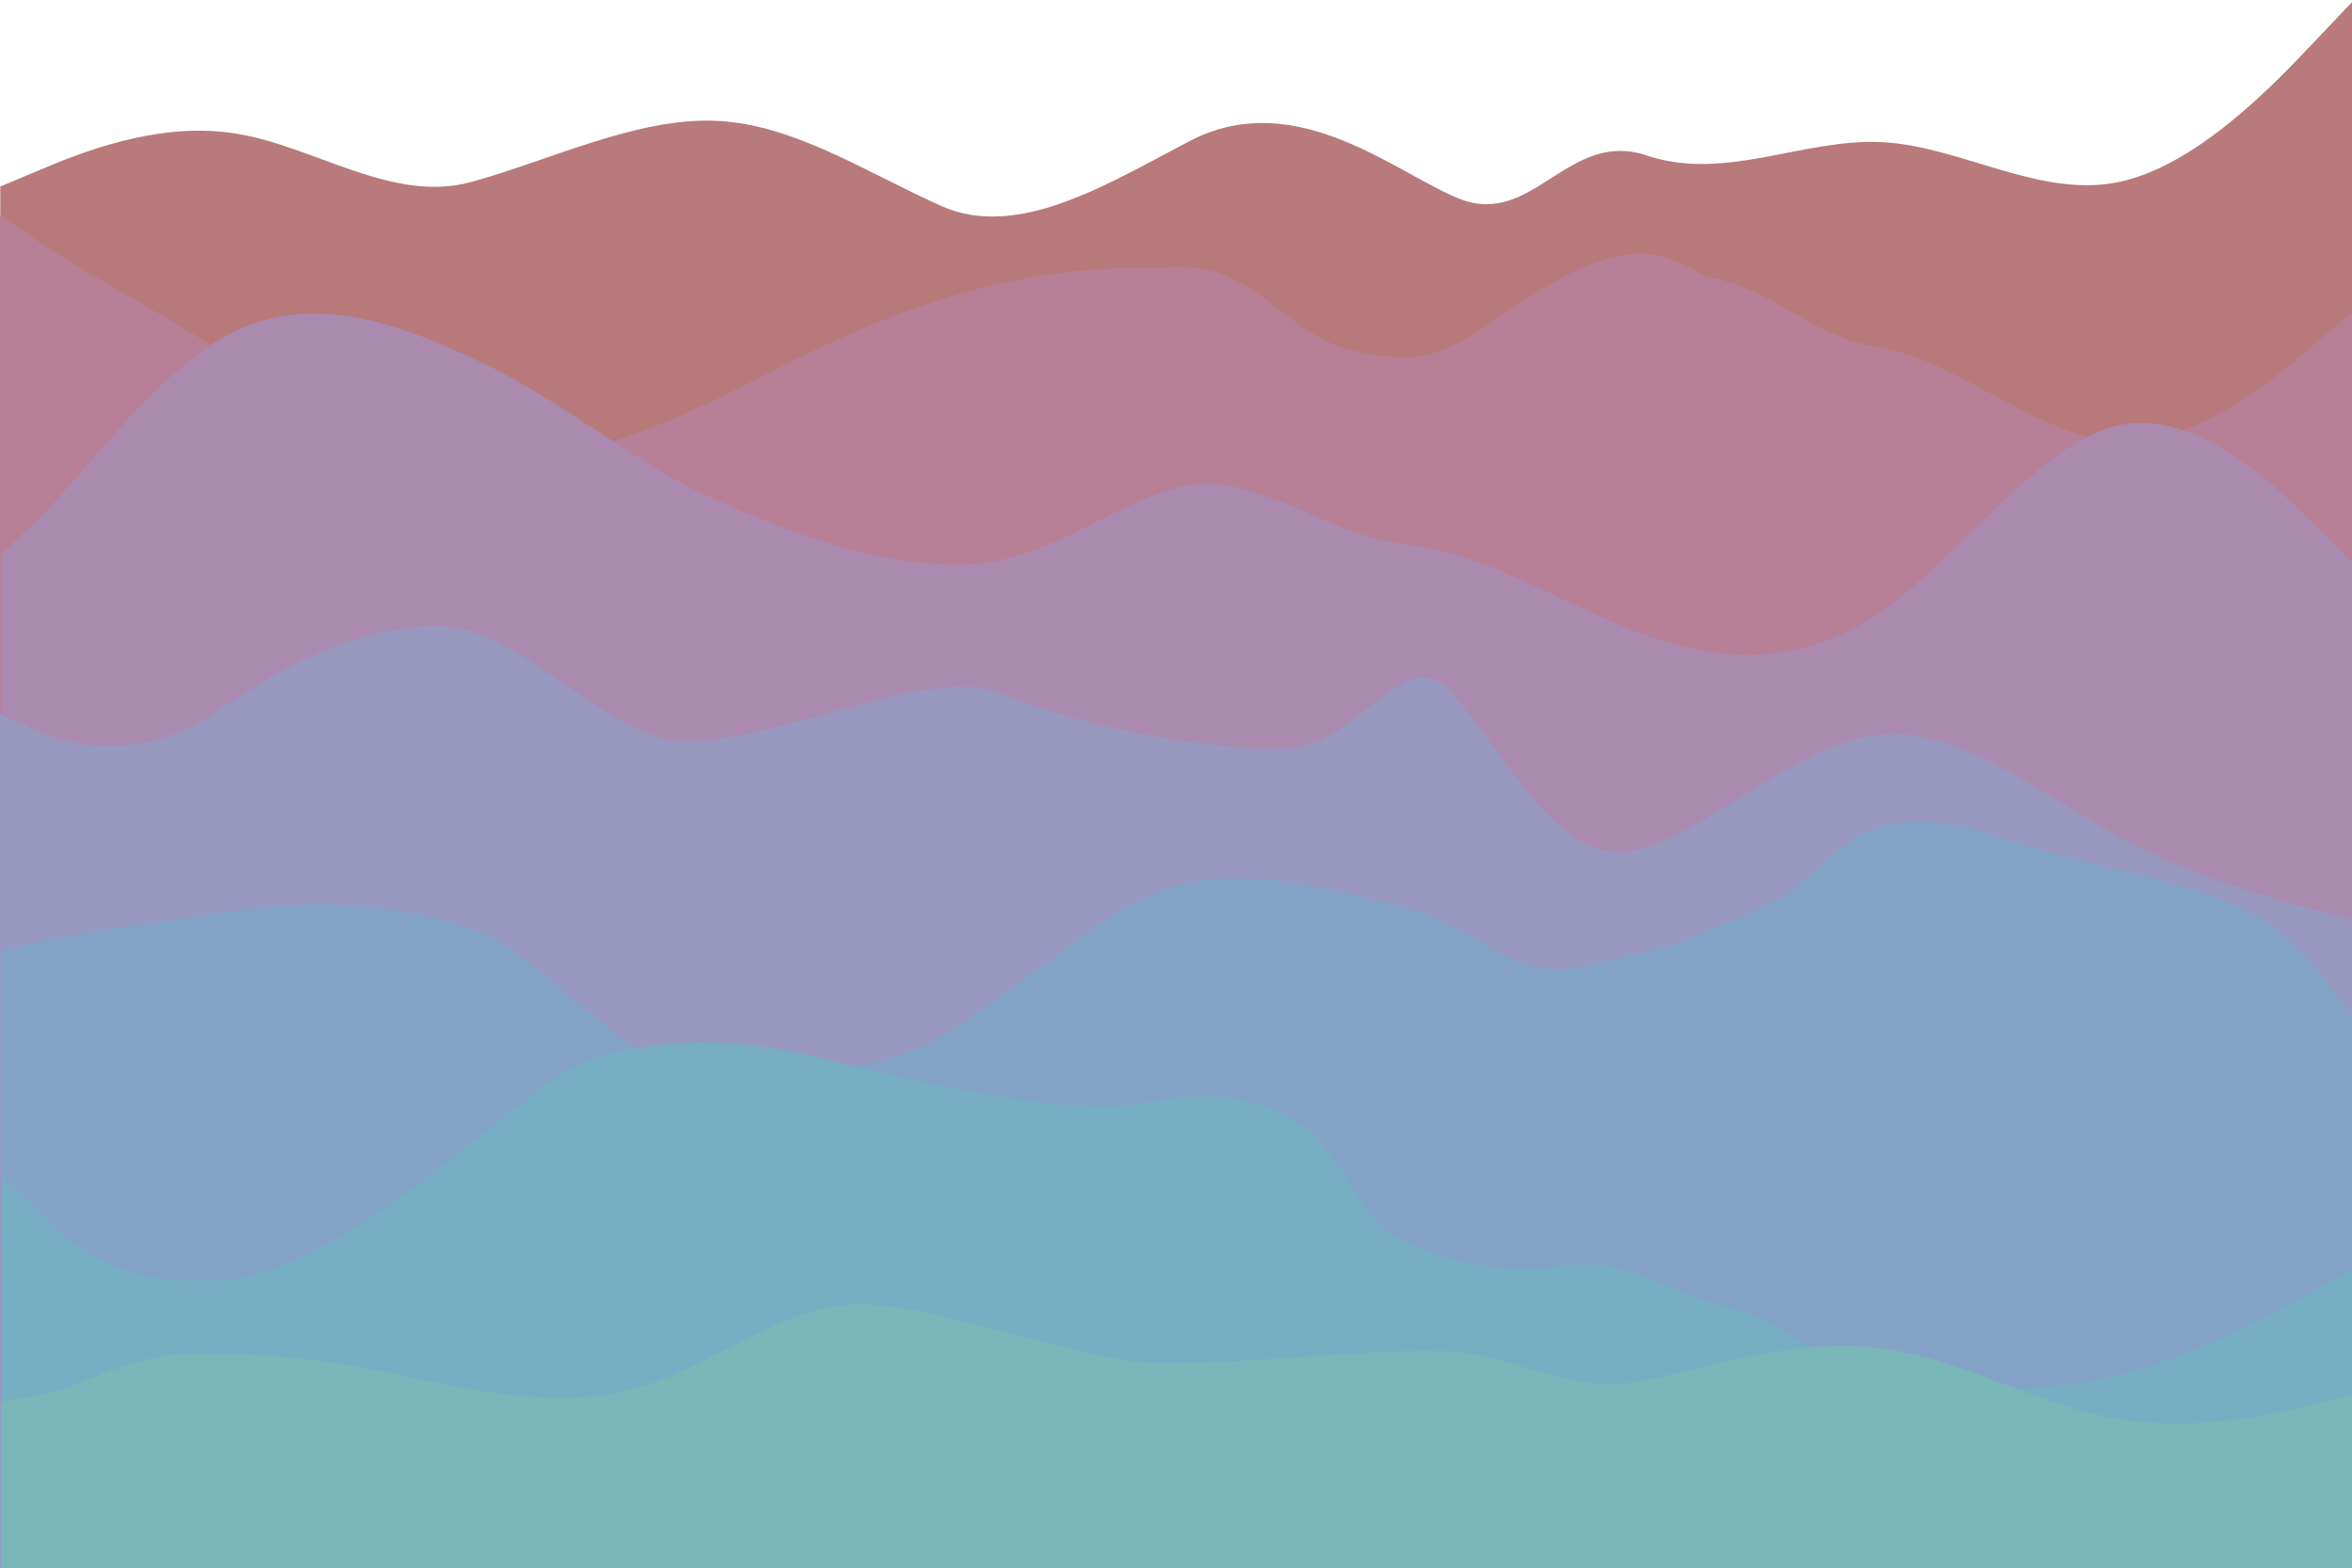
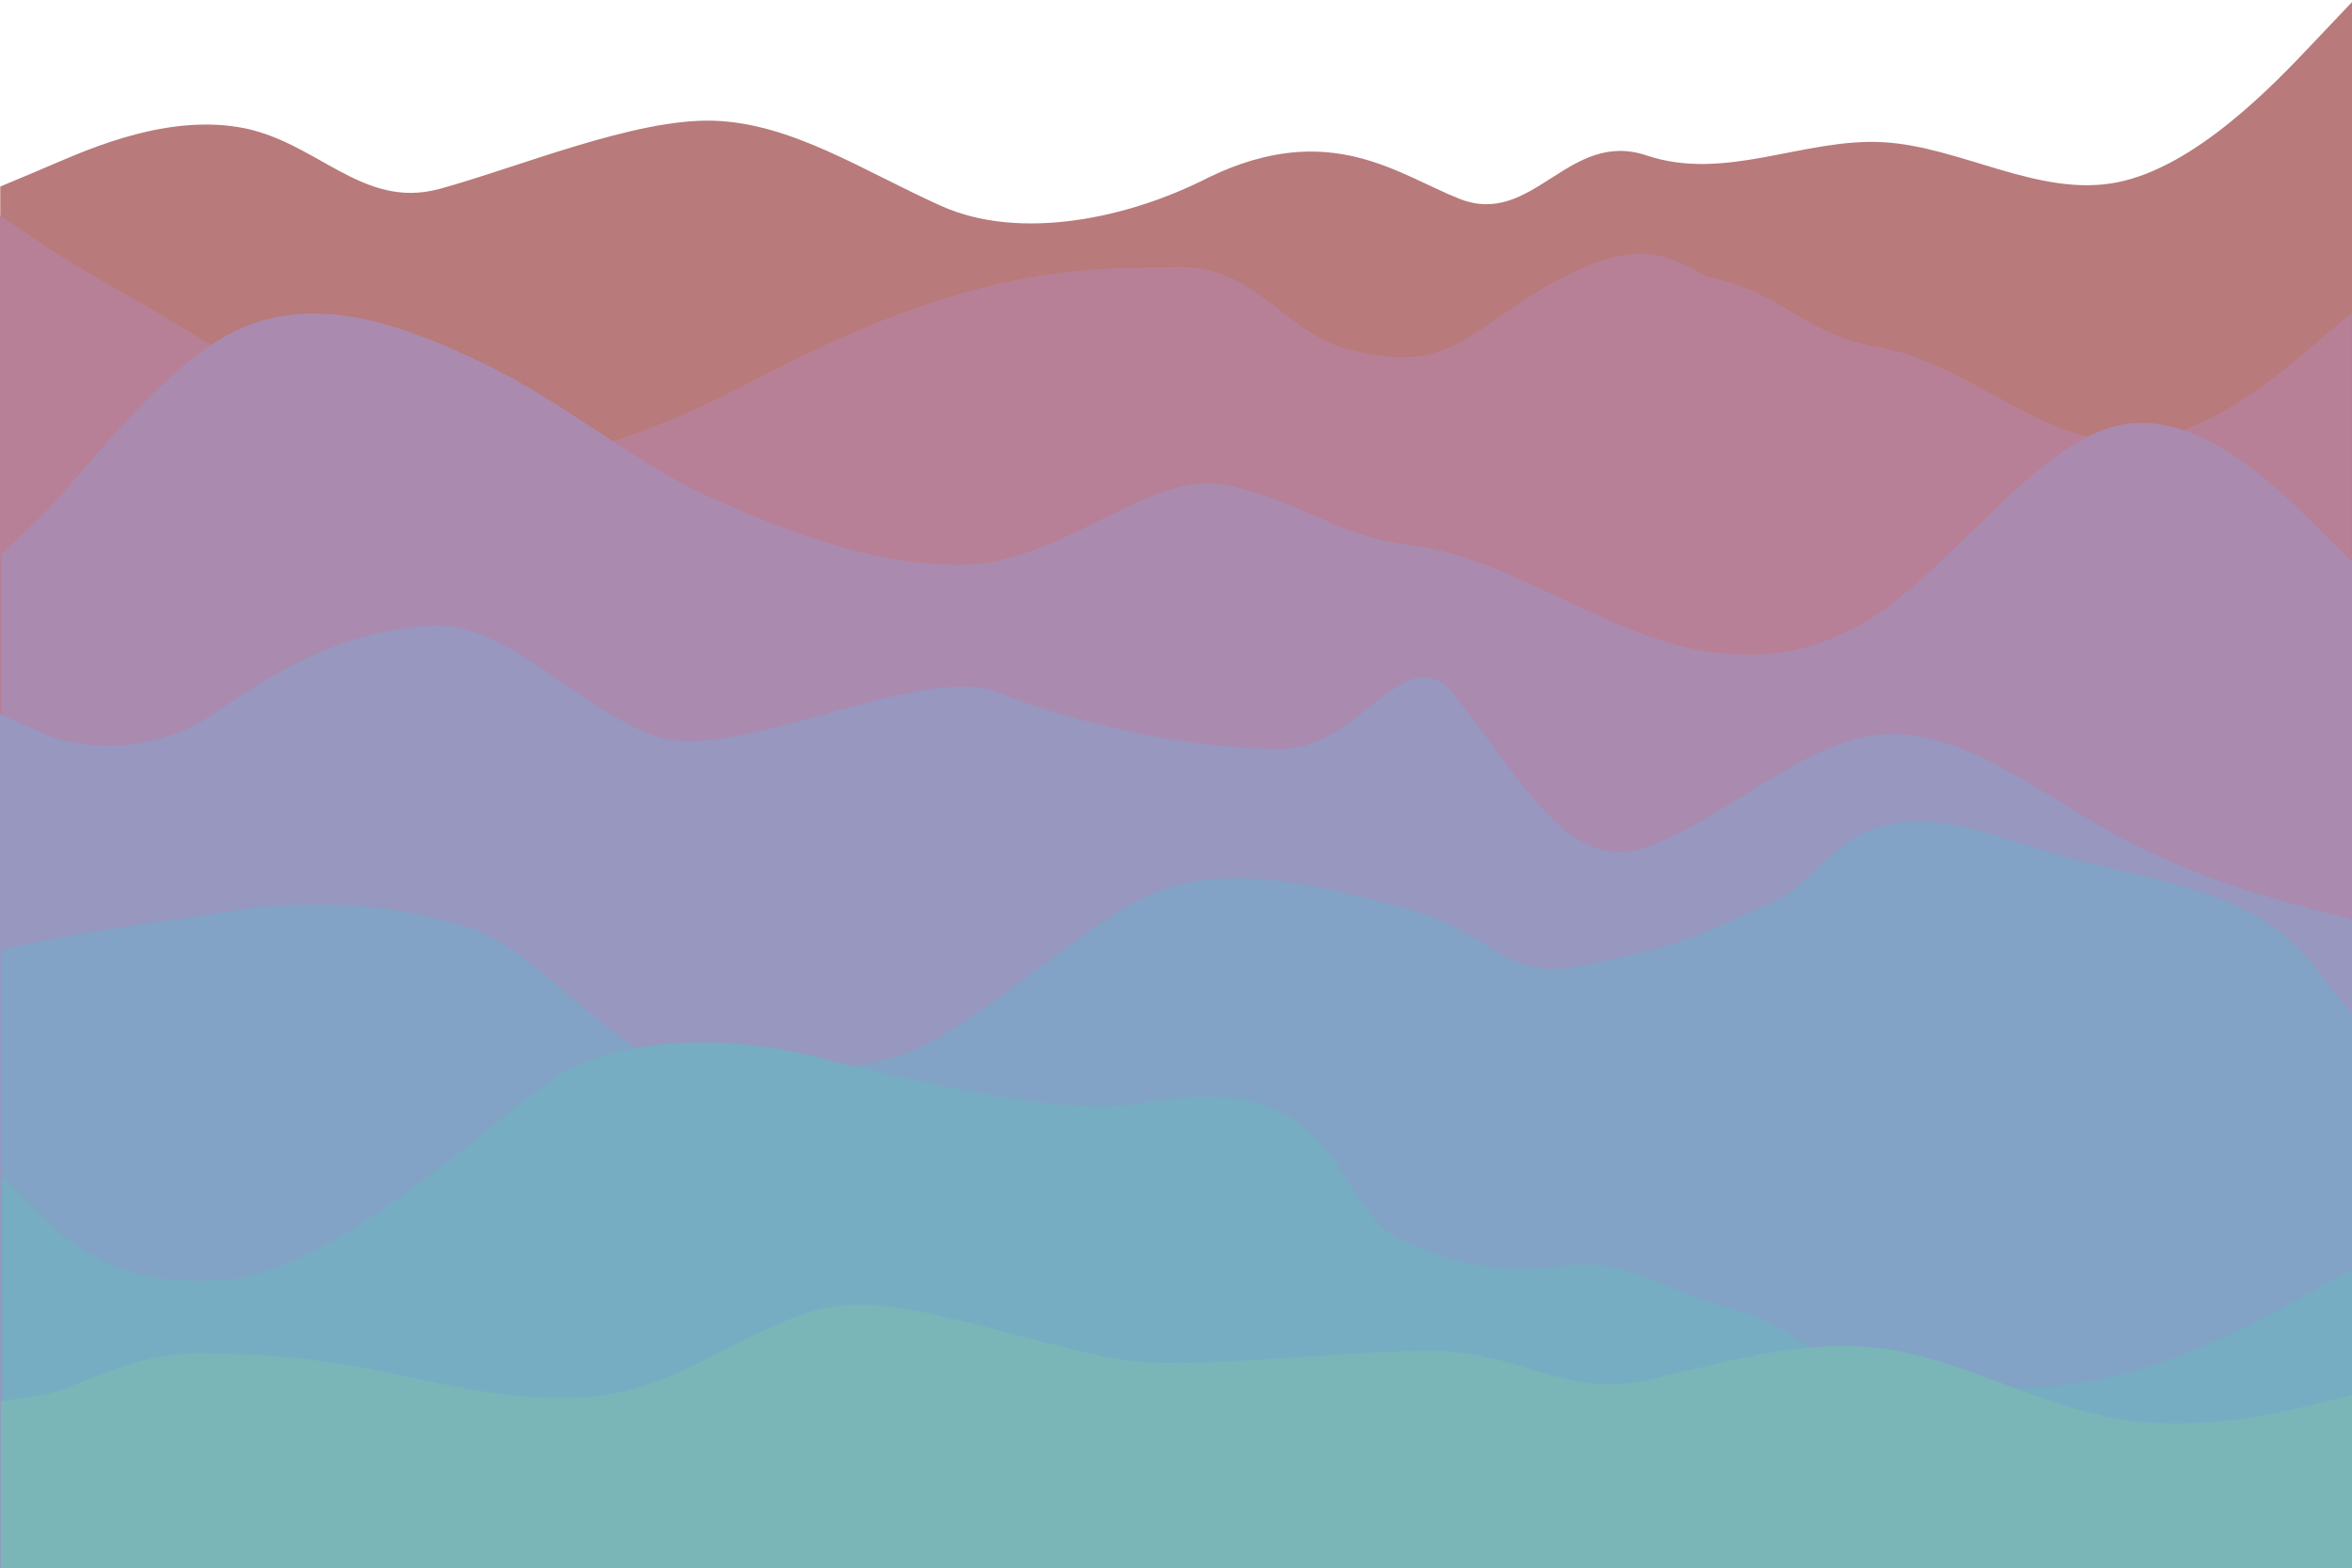
<svg xmlns="http://www.w3.org/2000/svg" version="1.1" id="visual" x="0px" y="0px" viewBox="0 0 900 600" style="enable-background:new 0 0 900 600;" xml:space="preserve">
  <style type="text/css">
	.st0{fill:#B87A7A;}
	.st1{fill:#B78096;}
	.st2{fill:#AB8AAF;}
	.st3{fill:#9797C0;}
	.st4{fill:#82A3C6;}
	.st5{fill:#76ADC3;}
	.st6{fill:#7AB5B8;}
</style>
  <g>
-     <path class="st0" d="M0.1,71.4l15-6.3c15-6.3,45-18.8,75-14c30,4.7,60,26.8,90,18.6s62.8-24.4,92.8-23.5s57.2,19.1,87.2,32.6   s65.4-9.5,96.5-25.5c40.3-19.9,78.3,13.5,101.9,22.8c28.1,11.1,41.6-26.7,71.6-16.6s60-6.6,90-5.1s60,21.3,90,15.4s60-37.4,75-53.3   l15-15.8v581.9h-15c-15,0-45,0-75,0s-60,0-90,0s-60,0-90,0s-60,0-90,0c-30,0-60,0-90,0s-60,0-90,0s-60,0-90,0s-60,0-90,0   s-60,0-90,0s-60,0-75,0h-15V71.4z" />
+     <path class="st0" d="M0.1,71.4l15-6.3c15-6.3,45.8-21.3,75.8-16.5c30,4.7,47.3,31.9,77.3,23.7s74.7-27,104.7-26.1   s57.2,19.1,87.2,32.6s71.5,5,102.6-11c46.2-22.2,72.2-1,95.8,8.3c28.1,11.1,41.6-26.7,71.6-16.6s60-6.6,90-5.1s60,21.3,90,15.4   s60-37.4,75-53.3l15-15.8v581.9h-15c-15,0-45,0-75,0s-60,0-90,0s-60,0-90,0s-60,0-90,0s-60,0-90,0s-60,0-90,0s-60,0-90,0   s-60,0-90,0s-60,0-90,0s-60,0-75,0h-15L0.1,71.4L0.1,71.4z" />
    <path class="st1" d="M-0.1,82.3l17.8,12.1c20.7,13.6,40.7,23.1,72.2,43.5c31.2,20.2,70.3,39,115.6,39c41.3-9.8,61.8-20.4,93.8-36.9   c79.1-40,120.8-37.1,150.8-37.8c30-0.8,40.3,23.6,64.3,31.1c36,9.3,43.1-1.8,69.8-19.1c42.2-27.1,54.7-15.6,68.9-8.4   c30,6.2,36.8,22.2,66.8,27.3s60,34.1,90,35.8s60-23.8,75-36.5l15-12.8v480.3h-15c-15,0-45,0-75,0s-60,0-90,0s-60,0-90,0s-60,0-90,0   s-60,0-90,0s-60,0-90,0s-60,0-90,0s-60,0-90,0s-60,0-90,0s-60,0-75,0h-15L-0.1,82.3L-0.1,82.3z" />
    <path class="st2" d="M0.6,212.1l15-14.4c15-14.5,47.4-59.8,77.4-72.4s62.1-0.6,92.1,13.8s59.8,39.2,85.5,50.7   c27.6,12.4,62,26.3,95.2,26.3c39.7,1.2,73.7-36.9,103.7-30.4s41.1,19.4,71.1,23.1c30,3.7,60,24,90,34.6s60,11.3,90-9.9   s60-64,90-70.7s60,23.1,75,37.9l15,14.9v384.6h-15c-15,0-45,0-75,0s-60,0-90,0s-60,0-90,0s-60,0-90,0s-60,0-90,0s-60,0-90,0   s-60,0-90,0s-60,0-90,0s-60,0-90,0s-60,0-75,0h-15L0.6,212.1L0.6,212.1z" />
-     <path class="st3" d="M-0.1,273.2l15,6.8c15,6.9,42.6,9.7,67.1-7c30.3-20.7,51.8-31.1,81.8-33.5s57.1,31.8,87.1,42.3   c30,10.5,100.7-28,130.4-17c35,14.1,79.4,22.1,109.4,21.8c30-0.4,47.3-43.4,65.5-20.9c26.7,33,43.9,69.2,73.9,58.5   c30-10.8,60-40.6,90-43.1c30-2.5,60,22.3,90,38.7c30,16.3,60,24.2,75,28.2l15,4v248.2h-15c-15,0-45,0-75,0s-60,0-90,0s-60,0-90,0   s-60,0-90,0s-60,0-90,0s-60,0-90,0s-60,0-90,0s-60,0-90,0s-60,0-90,0s-60,0-75,0H0v-327H-0.1z" />
+     <path class="st3" d="M-0.1,273.2l15,6.8c15,6.9,42.6,9.7,67.1-7c30.3-20.7,51.8-31.1,81.8-33.5s57.1,31.8,87.1,42.3   s100.7-28,130.4-17c35,14.1,79.4,22.1,109.4,21.8c30-0.4,47.3-43.4,65.5-20.9c26.7,33,43.9,69.2,73.9,58.5c30-10.8,60-40.6,90-43.1   s60,22.3,90,38.7c30,16.3,60,24.2,75,28.2l15,4v248.2h-15c-15,0-45,0-75,0s-60,0-90,0s-60,0-90,0s-60,0-90,0s-60,0-90,0s-60,0-90,0   s-60,0-90,0s-60,0-90,0s-60,0-90,0s-60,0-75,0H0v-327H-0.1z" />
    <path class="st4" d="M900.6,599.6h-15c-15,0-45,0-75,0s-60,0-90,0s-60,0-90,0s-60,0-90,0s-60,0-90,0s-60,0-90,0s-60,0-90,0   s-60,0-90,0s-60,0-90,0s-60,0-75,0h-15V363.5l15-3.3c15-3.1,45.3-7.3,75-11.8c47-7.1,82.1,4.1,93.2,8.1   c28.9,13.2,55.5,53.2,87.9,55.2c28.4,1.7,65.6-4.1,76.6-9.5c20.8-7.2,55.3-38.4,81.3-54.2c26.6-16.6,56.3-14.1,99.6-2.7   c42.7,9.3,45,31.4,77.2,24.1c35.1-7.5,35.1-7.5,72.4-24.3c21.6-10.6,26.1-36,67.6-29.6c8.6,1.4,15.4,3.7,31.4,8.8   c41.6,13.3,83.6,13.6,108.4,46.3l14.5,18.5L900.6,599.6L900.6,599.6z" />
-     <path class="st5" d="M0.8,450.3l22.4,21.9c22.8,18.1,41.2,18.3,62.2,17.8c41.8-2.7,100.7-59.3,128-78.2c27-16.6,69-14.2,92.4-8.8   c27.6,6.4,96.9,25.2,130.7,19.3c79.6-15.1,72.8,41,100.1,52.4c17.2,8.5,32.7,11.7,56,10.5c30-5.3,38.7,7.3,68.7,15.3   s28.8,20.9,58.8,26.3s60,7.1,90-0.3c30-7.5,60-24,75-32.3l15-8.3v113.9h-15c-15,0-45,0-75,0s-60,0-90,0s-60,0-90,0s-60,0-90,0   s-60,0-90,0s-60,0-90,0s-60,0-90,0s-60,0-90,0s-60,0-90,0s-60,0-75,0l-14.2-0.2L0.8,450.3L0.8,450.3z" />
-     <path id="XMLID_00000181089738885365990740000010483678770683170226_" class="st6" d="M900.3,600.4h-15c-15,0-45,0-75,0s-60,0-90,0   s-60,0-90,0s-60,0-90,0s-60,0-90,0s-60,0-90,0s-60,0-90,0s-60,0-90,0s-60,0-90,0s-60,0-75,0h-15v-64.1l15-2.3   c15-2.2,34.3-17.1,64.3-16.1c30.1,0.9,36.7,1.8,61.6,5.9c33.2,6.9,53.8,12.5,83.7,10.8c36.6-2,67.7-32.7,98.8-35.2   c29.9-2.4,86,20.6,116,22.1c30,1.4,81.4-5.2,111.4-4.4c30,0.8,49.1,17.9,79.1,11.1s60-16.1,90-12.1c30,4,60,21.7,90,26.9   c30,5.2,60-1.8,75-5.5l15-3.6V600.4z" />
+     <path class="st5" d="M0.8,450.3l22.4,21.9C46,490.3,64.4,490.5,85.4,490c41.8-2.7,100.7-59.3,128-78.2c27-16.6,69-14.2,92.4-8.8   c27.6,6.4,96.9,25.2,130.7,19.3c79.6-15.1,72.8,41,100.1,52.4c17.2,8.5,32.7,11.7,56,10.5c30-5.3,38.7,7.3,68.7,15.3   s28.8,20.9,58.8,26.3s60,7.1,90-0.3c30-7.5,60-24,75-32.3l15-8.3v113.9h-15c-15,0-45,0-75,0s-60,0-90,0s-60,0-90,0s-60,0-90,0   s-60,0-90,0s-60,0-90,0s-60,0-90,0s-60,0-90,0s-60,0-90,0s-60,0-75,0l-14.2-0.2L0.8,450.3L0.8,450.3z" />
+     <path id="XMLID_00000181089738885365990740000010483678770683170226_" class="st6" d="M900.3,600.4h-15c-15,0-45,0-75,0s-60,0-90,0   s-60,0-90,0s-60,0-90,0s-60,0-90,0s-60,0-90,0s-60,0-90,0s-60,0-90,0s-60,0-90,0s-60,0-75,0h-15v-64.1l15-2.3   c15-2.2,34.3-17.1,64.3-16.1c30.1,0.9,36.7,1.8,61.6,5.9c33.2,6.9,53.8,12.5,83.7,10.8c36.6-2,67.7-32.7,98.8-35.2   c29.9-2.4,86,20.6,116,22.1c30,1.4,81.4-5.2,111.4-4.4s49.1,17.9,79.1,11.1s60-16.1,90-12.1s60,21.7,90,26.9s60-1.8,75-5.5l15-3.6   v66.5H900.3z" />
  </g>
</svg>
